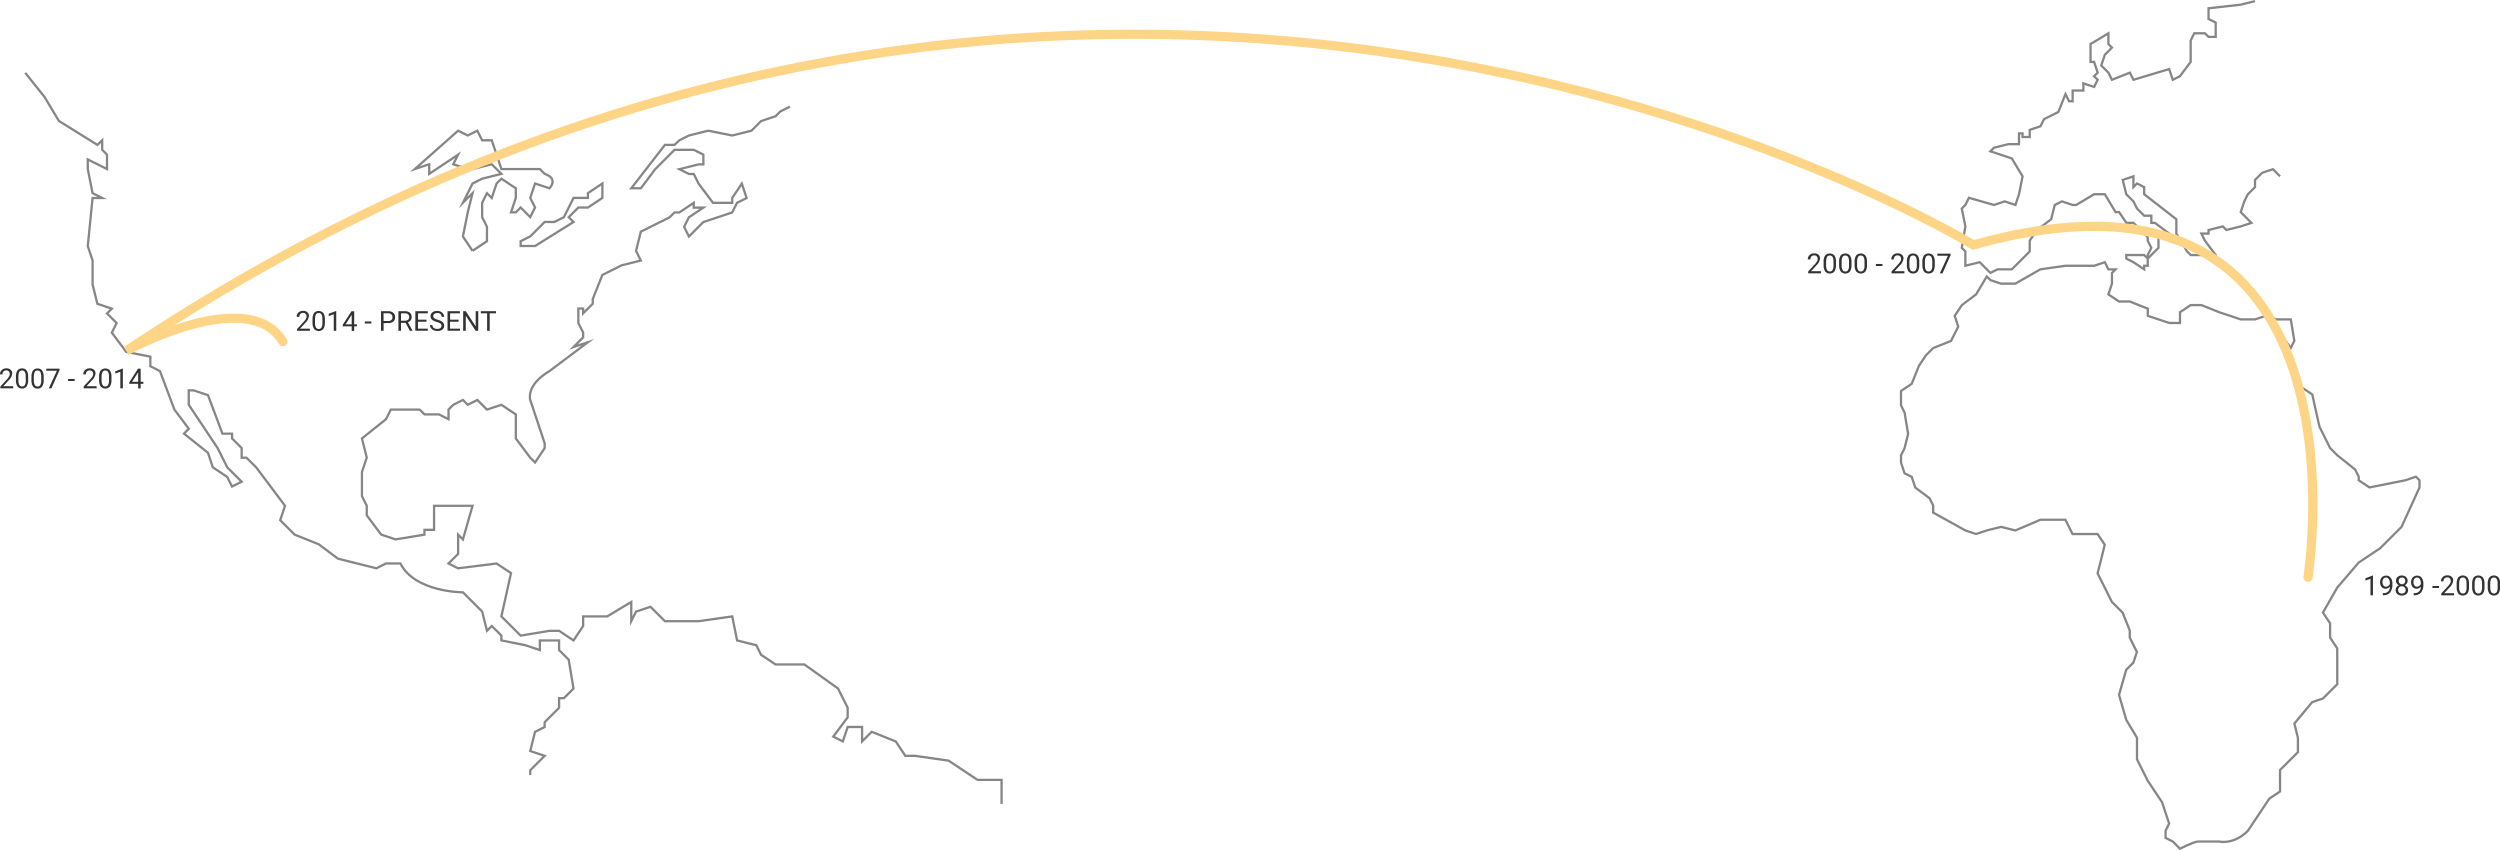
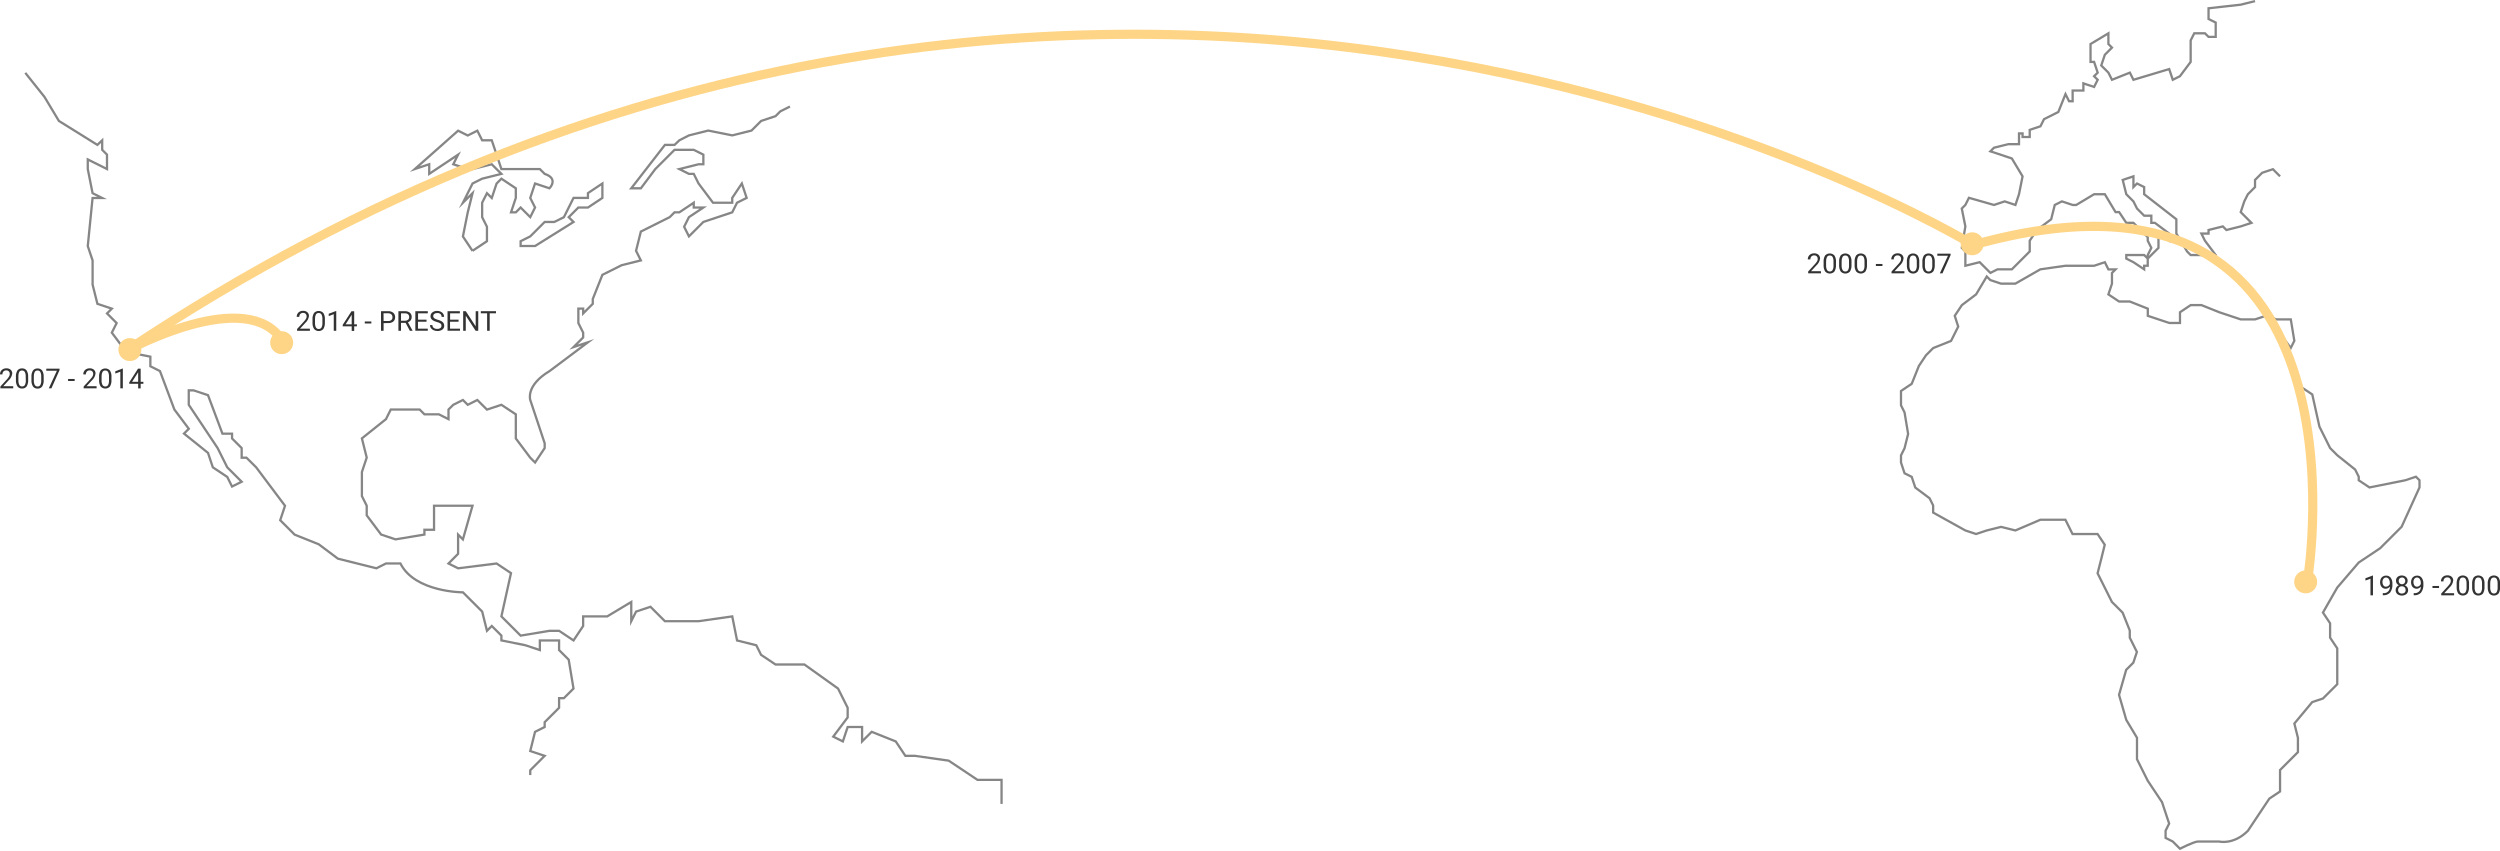
<svg xmlns="http://www.w3.org/2000/svg" viewBox="0 0 1086.96 369.59">
  <defs>
-     <style>.cls-1,.cls-2{fill:none;stroke-miterlimit:10;}.cls-1{stroke:#878686;}.cls-2{stroke:#fed586;stroke-linecap:round;stroke-width:4px;}.cls-3{fill:#333;}</style>
+     <style>.cls-1,.cls-2{fill:none;stroke-miterlimit:10;}.cls-1{stroke:#878686;}.cls-2{stroke:#fed586;stroke-linecap:round;stroke-width:4px;}.cls-3{fill:#333;}.cls-4{fill:#fed586;}</style>
  </defs>
  <g id="Layer_2" data-name="Layer 2">
    <g id="Layer_1-2" data-name="Layer 1">
      <path class="cls-1" d="M944.69,365.88,947.8,369s6.22-3.11,7.77-3.11h9.33s6.22,1.55,12.44-4.66l9.33-14,4.66-3.11v-9.33l1.55-1.55,6.22-6.22v-6.22l-1.55-6.22,7.77-9.33,4.66-1.55,6.22-6.22V281.91l-3.11-4.66V271l-3.11-4.66,6.22-10.88,9.33-10.88,9.33-6.22,9.33-9.33,7.77-17.1v-3.11l-1.55-1.55-4.66,1.55-15.55,3.11-4.66-3.11v-1.55l-1.55-3.11-7.77-6.22-3.11-3.11-4.66-9.33-3.11-14-4.66-3.11-7-17.45-2.35-5.87,4.66,6.22,1.55-3.11L996,138.87h-6.22l-4.66-1.55-4.66,1.55h-6.22l-9.33-3.11-7.77-3.11h-4.66l-4.66,3.11v4.66h-4.66l-9.33-3.11V134.2L926,131.09h-4.66L916.7,128l1.55-4.66v-4.66l1.55-1.55H916.7L915.15,114l-4.66,1.55H898l-10.88,1.55-10.88,6.22h-6.22l-4.66-1.55-1.55-1.55L859.17,128,853,132.65l-3.11,4.66L851.4,142l-3.11,6.22-7.77,3.11-3.11,3.11-3.11,4.66-3.11,7.77L826.52,170v6.22l1.55,3.11,1.55,9.33-1.55,6.22L826.52,198v3.11l1.55,4.66,3.11,1.55,1.55,4.66,6.22,4.66,1.55,3.11v3.11l14,7.77,4.66,1.55,4.66-1.55,6.22-1.55,6.22,1.55,10.88-4.66H898l3.11,6.22H912l3.11,4.66L913.59,243,912,249.26l6.22,12.44,4.66,4.66,3.11,7.77v3.11l1.55,3.11,1.55,3.11-1.55,4.66-3.11,3.11-3.11,10.88L924.47,313l4.66,7.77v9.33l4.66,9.33,6.22,9.33,1.55,4.66,1.55,4.66-1.55,3.11v3.11Z" />
      <polyline class="cls-1" points="980.45 0.48 974.23 2.04 960.24 3.6 960.24 8.26 963.35 9.81 963.35 16.03 960.24 16.03 958.68 14.48 954.02 14.48 952.46 17.59 952.46 26.92 947.8 33.14 944.69 34.69 943.13 30.03 927.58 34.69 926.03 31.58 918.25 34.69 916.7 31.58 913.59 28.47 915.15 23.81 918.25 20.7 916.7 19.14 916.7 14.48 908.93 19.14 908.93 26.92 910.48 26.92 912.04 31.58 910.48 33.14 912.04 34.69 910.48 37.8 905.82 36.25 905.82 39.36 901.15 39.36 901.15 44.02 899.6 44.02 898.04 40.91 894.93 48.69 888.71 51.8 887.16 54.91 882.49 56.46 882.49 59.57 879.38 59.57 879.38 58.02 877.83 58.02 877.83 62.68 873.16 62.68 866.95 64.23 865.39 65.79 874.72 68.9 879.38 76.67 877.83 84.45 876.27 89.11 871.61 87.56 866.95 89.11 856.06 86 854.51 89.11 852.95 90.67 854.51 98.44 852.95 107.77 854.51 109.33 854.51 115.54 860.73 113.99 865.39 118.65 868.5 117.1 874.72 117.1 882.49 109.33 882.49 104.66 885.6 100 891.82 95.33 893.38 89.11 896.49 87.56 901.15 89.11 902.71 89.11 910.48 84.45 915.15 84.45 919.81 92.22 921.37 92.22 924.48 96.89 927.58 96.89 933.8 103.11 933.8 104.66 935.36 107.77 933.8 110.88 933.8 112.43 933.8 115.54 932.25 115.54 932.25 117.1 927.58 113.99 924.48 112.43 924.48 110.88 932.25 110.88 933.8 112.43 938.47 107.77 938.47 103.11 938.47 101.55 943.13 104.66 943.13 101.55 936.91 96.89 935.36 96.89 935.36 93.78 932.25 93.78 929.14 90.67 927.58 87.56 924.48 84.45 922.92 78.23 927.58 76.67 927.58 81.34 929.14 79.78 932.25 81.34 932.25 84.45 946.24 95.33 946.24 101.55 950.91 109.33 952.46 110.88 957.13 110.88 961.79 112.43 963.35 110.88 958.68 104.66 957.13 101.55 960.24 101.55 960.24 100 966.46 98.44 968.01 100 974.23 98.44 978.89 96.89 974.23 92.22 975.78 87.56 977.34 84.45 980.45 81.34 980.45 78.23 983.56 75.12 988.22 73.56 991.33 76.67" />
      <path class="cls-1" d="M230.54,337V334.9l6.27-6.27-6.27-2.09,2.09-8.36,4.18-2.09V314l6.27-6.27v-4.18h2.09l4.18-4.18-2.09-12.55-4.18-4.18v-4.18h-8.36v4.18l-6.27-2.09L218,278.44v-2.09l-4.18-4.18-2.09,2.09-2.09-8.36-8.36-8.36s-20.91,0-27.18-12.55h-6.27l-4.18,2.09-16.73-4.18-8.36-6.27-10.46-4.18-6.27-6.27,2.09-6.27-6.27-8.36-6.27-8.36L107.16,199h-2.09v-4.18l-4.18-4.18v-2.09H96.71l-6.27-16.73-6.27-2.09H82.07V176l12.55,18.82,4.18,8.36,6.27,6.27-4.18,2.09-2.09-4.18-6.27-4.18-2.09-6.27L80,188.52l2.09-2.09-6.27-8.36-6.27-16.73-4.18-2.09v-4.18L54.89,153l-6.27-8.36,2.09-4.18-4.18-4.18,2.09-2.09-6.27-2.09-2.09-8.36V113.24L38.16,107l2.09-20.91h4.18L40.25,84,38.16,73.5V69.32l8.36,4.18V67.23l-2.09-2.09V61L42.34,63,25.61,52.59,19.34,42.14,11,31.68" />
-       <path class="cls-1" d="M435.47,349.53V339.08H425l-12.55-8.36-14.64-2.09h-4.18l-4.18-6.27L379,318.17l-4.18,4.18v-6.27h-6.27l-2.09,6.27-4.18-2.09,6.27-8.36v-4.18l-4.18-8.36-14.64-10.46H337.19l-6.27-4.18-2.09-4.18-8.36-2.09L318.37,268l-14.64,2.09H289.09l-6.27-6.27-6.27,2.09-2.09,4.18v-8.36L264,268H253.54v4.18l-4.18,6.27-6.27-4.18h-4.18l-12.55,2.09L218,268l4.18-18.82L215.9,245l-16.73,2.09L195,245l4.18-4.18v-8.36l2.09,2.09,4.18-14.64H188.72v10.46h-4.18v2.09L172,234.52l-6.27-2.09-6.27-8.36v-4.18l-2.09-4.18V205.25l2.09-6.27-2.09-8.36,10.46-8.36,2.09-4.18h12.55l2.09,2.09h6.27l4.18,2.09v-4.18l2.09-2.09,4.18-2.09,2.09,2.09,4.18-2.09,2.09,2.09,2.09,2.09L218,176l6.27,4.18v10.46l6.27,8.36,2.09,2.09,4.18-6.27V192.7l-6.27-18.82s-2.09-6.27,8.36-12.55l16.73-12.55-6.27,2.09,4.18-4.18V144.6l-2.09-4.18v-6.27h2.09v2.09l4.18-4.18V130l4.18-10.46,4.18-2.09,4.18-2.09,8.36-2.09-2.09-4.18,2.09-8.36,12.55-6.27,2.09-2.09h2.09l6.27-4.18v2.09h4.18l-6.27,4.18-2.09,4.18,2.09,4.18,6.27-6.27,12.55-4.18,2.09-4.18,4.18-2.09-2.09-6.27-4.18,6.27v2.09H310l-6.27-8.36-2.09-4.18h-2.09l-4.18-2.09,8.36-2.09h2.09V67.23l-4.18-2.09h-8.36l-8.36,8.36-6.27,8.36h-4.18L289.09,63h4.18L295.37,61l4.18-2.09,8.36-2.09,10.46,2.09,8.36-2.09,4.18-4.18,6.27-2.09,2.09-2.09,4.18-2.09" />
+       <path class="cls-1" d="M343.46,46.32l-4.18,2.09-2.09,2.09-6.27,2.09-4.18,4.18-8.36,2.09-10.46-2.09-8.36,2.09L295.37,61,293.28,63h-4.18L274.46,81.87h4.18l6.27-8.36,8.36-8.36h8.36l4.18,2.09v4.18h-2.09l-8.36,2.09,4.18,2.09h2.09l2.09,4.18L310,88.14h8.36V86.05l4.18-6.27,2.09,6.27-4.18,2.09-2.09,4.18-12.55,4.18-6.27,6.27-2.09-4.18,2.09-4.18,6.27-4.18h-4.18V88.14l-6.27,4.18h-2.09l-2.09,2.09-12.55,6.27-2.09,8.36,2.09,4.18-8.36,2.09-4.18,2.09-4.18,2.09L257.73,130v2.09l-4.18,4.18v-2.09h-2.09v6.27l2.09,4.18v2.09l-4.18,4.18,6.27-2.09-16.73,12.55c-10.46,6.27-8.36,12.55-8.36,12.55l6.27,18.82v2.09l-4.18,6.27L230.54,199l-6.27-8.36V180.15L218,176l-6.27,2.09L209.63,176l-2.09-2.09L203.36,176l-2.09-2.09L197.08,176,195,178.06v4.18l-4.18-2.09h-6.27l-2.09-2.09H169.9l-2.09,4.18-10.46,8.36,2.09,8.36-2.09,6.27V215.7l2.09,4.18v4.18l6.27,8.36,6.27,2.09,12.55-2.09v-2.09h4.18V219.88h16.73l-4.18,14.64-2.09-2.09v8.36L195,245l4.18,2.09L215.9,245l6.27,4.18L218,268l8.36,8.36,12.55-2.09h4.18l6.27,4.18,4.18-6.27V268H264l10.46-6.27v8.36l2.09-4.18,6.27-2.09,6.27,6.27h14.64L318.37,268l2.09,10.46,8.36,2.09,2.09,4.18,6.27,4.18h12.55l14.64,10.46,4.18,8.36v4.18l-6.27,8.36,4.18,2.09,2.09-6.27h6.27v6.27l4.18-4.18,10.46,4.18,4.18,6.27h4.18l14.64,2.09L425,339.08h10.46v10.46" />
      <path class="cls-1" d="M205.45,109.05l6.27-4.18V98.6l-2.09-4.18V88.14L211.72,84l2.09,2.09,2.09-6.27L218,77.69l6.27,4.18v4.18l-2.09,6.27h2.09l2.09-2.09,2.09,2.09,2.09,2.09,2.09-4.18-2.09-4.18,2.09-6.27,6.27,2.09s4.18-4.18-2.09-6.27l-2.09-2.09H218l-2.09-6.27L213.81,61h-4.18l-2.09-4.18-4.18,2.09-4.18-2.09L180.35,73.5l6.27-2.09V75.6l12.55-8.36-2.09,4.18,6.27,2.09h2.09l8.36-2.09,2.09,2.09L218,75.6l-8.36,2.09-4.18,2.09-4.18,8.36L205.45,84l-2.09,8.36-2.09,10.46,4.18,6.27" />
      <polygon class="cls-1" points="261.91 79.78 255.63 83.96 255.63 86.05 249.36 86.05 247.27 90.23 245.18 94.42 241 96.51 236.81 96.51 230.54 102.78 226.36 104.87 226.36 106.96 232.63 106.96 249.36 96.51 247.27 94.42 251.45 90.23 255.63 90.23 261.91 86.05 261.91 79.78" />
      <path class="cls-2" d="M1003.47,251s31-194-145.5-144.5c0,0-383-234-803,46,0,0,53-29,68-4" />
      <path class="cls-3" d="M1031.73,258.83h-1.09v-7.22l-2.19.8v-1l3.11-1.17h.17Z" />
      <path class="cls-3" d="M1039.06,255.08a2.65,2.65,0,0,1-.81.65,2.2,2.2,0,0,1-1,.25,2.27,2.27,0,0,1-1.29-.36,2.36,2.36,0,0,1-.85-1,3.49,3.49,0,0,1-.3-1.46,3.55,3.55,0,0,1,.33-1.54,2.39,2.39,0,0,1,.92-1,2.63,2.63,0,0,1,1.39-.36,2.38,2.38,0,0,1,2,.95,4.13,4.13,0,0,1,.73,2.58V254a5.51,5.51,0,0,1-1,3.64,3.78,3.78,0,0,1-3,1.17H1036v-.92h.23a2.58,2.58,0,0,0,2.85-2.84Zm-1.67,0a1.67,1.67,0,0,0,1-.33,2,2,0,0,0,.67-.83v-.43a3,3,0,0,0-.46-1.73,1.41,1.41,0,0,0-2.32-.12,2.26,2.26,0,0,0-.43,1.44,2.35,2.35,0,0,0,.42,1.44A1.33,1.33,0,0,0,1037.39,255.08Z" />
      <path class="cls-3" d="M1046.81,252.53a2,2,0,0,1-.34,1.14,2.29,2.29,0,0,1-.91.78,2.45,2.45,0,0,1,1.06.84,2.11,2.11,0,0,1,.39,1.25,2.23,2.23,0,0,1-.75,1.76,3.28,3.28,0,0,1-3.94,0,2.24,2.24,0,0,1-.74-1.76,2.17,2.17,0,0,1,.38-1.25,2.35,2.35,0,0,1,1-.84,2.24,2.24,0,0,1-.9-.78,2,2,0,0,1-.33-1.13,2.21,2.21,0,0,1,.69-1.71,2.94,2.94,0,0,1,3.64,0A2.2,2.2,0,0,1,1046.81,252.53Zm-.88,4a1.57,1.57,0,0,0-.45-1.17,1.61,1.61,0,0,0-1.19-.45,1.53,1.53,0,0,0-1.62,1.62,1.51,1.51,0,0,0,.43,1.14,1.92,1.92,0,0,0,2.39,0A1.51,1.51,0,0,0,1045.93,256.51Zm-1.63-5.43a1.4,1.4,0,0,0-1,.4,1.64,1.64,0,0,0,0,2.13,1.55,1.55,0,0,0,2.08,0,1.6,1.6,0,0,0,0-2.11A1.38,1.38,0,0,0,1044.3,251.08Z" />
      <path class="cls-3" d="M1052.53,255.08a2.65,2.65,0,0,1-.81.65,2.2,2.2,0,0,1-1,.25,2.27,2.27,0,0,1-1.29-.36,2.36,2.36,0,0,1-.85-1,3.49,3.49,0,0,1-.3-1.46,3.55,3.55,0,0,1,.33-1.54,2.39,2.39,0,0,1,.92-1,2.63,2.63,0,0,1,1.39-.36,2.38,2.38,0,0,1,2,.95,4.13,4.13,0,0,1,.73,2.58V254a5.51,5.51,0,0,1-1,3.64,3.78,3.78,0,0,1-3,1.17h-.21v-.92h.23a2.58,2.58,0,0,0,2.85-2.84Zm-1.67,0a1.67,1.67,0,0,0,1-.33,2,2,0,0,0,.67-.83v-.43a3,3,0,0,0-.46-1.73,1.41,1.41,0,0,0-2.32-.12,2.26,2.26,0,0,0-.43,1.44,2.35,2.35,0,0,0,.42,1.44A1.33,1.33,0,0,0,1050.86,255.08Z" />
      <path class="cls-3" d="M1060.46,255.65h-2.86v-.88h2.86Z" />
      <path class="cls-3" d="M1067,258.83h-5.59v-.78l3-3.28a7,7,0,0,0,.91-1.21,2,2,0,0,0,.25-1,1.53,1.53,0,0,0-.4-1.1,1.41,1.41,0,0,0-1.08-.43,1.67,1.67,0,0,0-1.26.46,1.76,1.76,0,0,0-.45,1.28h-1.08a2.52,2.52,0,0,1,.76-1.9,2.81,2.81,0,0,1,2-.73,2.7,2.7,0,0,1,1.88.62,2.13,2.13,0,0,1,.69,1.66,4.88,4.88,0,0,1-1.61,3l-2.29,2.48H1067Z" />
      <path class="cls-3" d="M1073.49,255.2a5,5,0,0,1-.65,2.83,2.7,2.7,0,0,1-4.05,0,4.71,4.71,0,0,1-.68-2.7v-1.45a4.85,4.85,0,0,1,.65-2.79,2.75,2.75,0,0,1,4.07,0,4.68,4.68,0,0,1,.67,2.72Zm-1.08-1.48a4,4,0,0,0-.39-2,1.33,1.33,0,0,0-1.22-.63,1.31,1.31,0,0,0-1.21.63,3.88,3.88,0,0,0-.39,1.93v1.73a4,4,0,0,0,.4,2,1.33,1.33,0,0,0,1.22.66,1.31,1.31,0,0,0,1.19-.62,3.89,3.89,0,0,0,.41-2Z" />
      <path class="cls-3" d="M1080.22,255.2a5,5,0,0,1-.65,2.83,2.7,2.7,0,0,1-4.05,0,4.71,4.71,0,0,1-.68-2.7v-1.45a4.85,4.85,0,0,1,.65-2.79,2.75,2.75,0,0,1,4.07,0,4.68,4.68,0,0,1,.67,2.72Zm-1.08-1.48a4,4,0,0,0-.39-2,1.33,1.33,0,0,0-1.22-.63,1.31,1.31,0,0,0-1.21.63,3.88,3.88,0,0,0-.39,1.93v1.73a4,4,0,0,0,.4,2,1.33,1.33,0,0,0,1.22.66,1.31,1.31,0,0,0,1.19-.62,3.89,3.89,0,0,0,.41-2Z" />
      <path class="cls-3" d="M1087,255.2a5,5,0,0,1-.65,2.83,2.7,2.7,0,0,1-4.05,0,4.71,4.71,0,0,1-.68-2.7v-1.45a4.85,4.85,0,0,1,.65-2.79,2.75,2.75,0,0,1,4.07,0,4.68,4.68,0,0,1,.67,2.72Zm-1.08-1.48a4,4,0,0,0-.39-2,1.33,1.33,0,0,0-1.22-.63,1.31,1.31,0,0,0-1.21.63,3.88,3.88,0,0,0-.39,1.93v1.73a4,4,0,0,0,.4,2,1.33,1.33,0,0,0,1.22.66,1.31,1.31,0,0,0,1.19-.62,3.89,3.89,0,0,0,.41-2Z" />
      <path class="cls-3" d="M791.75,118.83h-5.59v-.78l3-3.28a7,7,0,0,0,.91-1.21,2,2,0,0,0,.25-1,1.53,1.53,0,0,0-.4-1.1,1.41,1.41,0,0,0-1.08-.43,1.67,1.67,0,0,0-1.26.46,1.76,1.76,0,0,0-.45,1.28H786a2.52,2.52,0,0,1,.76-1.9,2.81,2.81,0,0,1,2-.73,2.7,2.7,0,0,1,1.88.62,2.13,2.13,0,0,1,.69,1.66,4.88,4.88,0,0,1-1.61,3l-2.29,2.48h4.28Z" />
      <path class="cls-3" d="M798.25,115.2a5,5,0,0,1-.65,2.83,2.7,2.7,0,0,1-4.05,0,4.71,4.71,0,0,1-.68-2.7v-1.45a4.85,4.85,0,0,1,.65-2.79,2.75,2.75,0,0,1,4.07,0,4.68,4.68,0,0,1,.67,2.72Zm-1.08-1.48a4,4,0,0,0-.39-2,1.33,1.33,0,0,0-1.22-.63,1.31,1.31,0,0,0-1.21.63,3.88,3.88,0,0,0-.39,1.93v1.73a4,4,0,0,0,.4,2,1.33,1.33,0,0,0,1.22.66,1.31,1.31,0,0,0,1.19-.62,3.89,3.89,0,0,0,.41-2Z" />
      <path class="cls-3" d="M805,115.2a5,5,0,0,1-.65,2.83,2.7,2.7,0,0,1-4.05,0,4.71,4.71,0,0,1-.68-2.7v-1.45a4.85,4.85,0,0,1,.65-2.79,2.75,2.75,0,0,1,4.07,0,4.68,4.68,0,0,1,.67,2.72Zm-1.08-1.48a4,4,0,0,0-.39-2,1.33,1.33,0,0,0-1.22-.63,1.31,1.31,0,0,0-1.21.63,3.88,3.88,0,0,0-.39,1.93v1.73a4,4,0,0,0,.4,2,1.33,1.33,0,0,0,1.22.66,1.31,1.31,0,0,0,1.19-.62,3.89,3.89,0,0,0,.41-2Z" />
      <path class="cls-3" d="M811.73,115.2a5,5,0,0,1-.65,2.83,2.7,2.7,0,0,1-4.05,0,4.71,4.71,0,0,1-.68-2.7v-1.45a4.85,4.85,0,0,1,.65-2.79,2.75,2.75,0,0,1,4.07,0,4.68,4.68,0,0,1,.67,2.72Zm-1.08-1.48a4,4,0,0,0-.39-2,1.33,1.33,0,0,0-1.22-.63,1.31,1.31,0,0,0-1.21.63,3.88,3.88,0,0,0-.39,1.93v1.73a4,4,0,0,0,.4,2,1.33,1.33,0,0,0,1.22.66,1.31,1.31,0,0,0,1.19-.62,3.89,3.89,0,0,0,.41-2Z" />
      <path class="cls-3" d="M818.46,115.65H815.6v-.88h2.86Z" />
      <path class="cls-3" d="M828,118.83h-5.59v-.78l3-3.28a7,7,0,0,0,.91-1.21,2,2,0,0,0,.25-1,1.53,1.53,0,0,0-.4-1.1,1.41,1.41,0,0,0-1.08-.43,1.67,1.67,0,0,0-1.26.46,1.76,1.76,0,0,0-.45,1.28h-1.08a2.52,2.52,0,0,1,.76-1.9,2.81,2.81,0,0,1,2-.73,2.7,2.7,0,0,1,1.88.62,2.13,2.13,0,0,1,.69,1.66,4.88,4.88,0,0,1-1.61,3l-2.29,2.48H828Z" />
      <path class="cls-3" d="M834.46,115.2a5,5,0,0,1-.65,2.83,2.7,2.7,0,0,1-4.05,0,4.71,4.71,0,0,1-.68-2.7v-1.45a4.85,4.85,0,0,1,.65-2.79,2.75,2.75,0,0,1,4.07,0,4.68,4.68,0,0,1,.67,2.72Zm-1.08-1.48a4,4,0,0,0-.39-2,1.33,1.33,0,0,0-1.22-.63,1.31,1.31,0,0,0-1.21.63,3.88,3.88,0,0,0-.39,1.93v1.73a4,4,0,0,0,.4,2,1.33,1.33,0,0,0,1.22.66,1.31,1.31,0,0,0,1.19-.62,3.89,3.89,0,0,0,.41-2Z" />
      <path class="cls-3" d="M841.2,115.2a5,5,0,0,1-.65,2.83,2.7,2.7,0,0,1-4.05,0,4.71,4.71,0,0,1-.68-2.7v-1.45a4.85,4.85,0,0,1,.65-2.79,2.75,2.75,0,0,1,4.07,0,4.68,4.68,0,0,1,.67,2.72Zm-1.08-1.48a4,4,0,0,0-.39-2,1.33,1.33,0,0,0-1.22-.63,1.31,1.31,0,0,0-1.21.63,3.88,3.88,0,0,0-.39,1.93v1.73a4,4,0,0,0,.4,2,1.33,1.33,0,0,0,1.22.66,1.31,1.31,0,0,0,1.19-.62,3.89,3.89,0,0,0,.41-2Z" />
      <path class="cls-3" d="M848.09,110.91l-3.53,7.92h-1.14l3.52-7.64h-4.62v-.89h5.77Z" />
      <path class="cls-3" d="M5.75,168.83H.16v-.78l3-3.28A7,7,0,0,0,4,163.56a2,2,0,0,0,.25-1,1.53,1.53,0,0,0-.4-1.1,1.41,1.41,0,0,0-1.08-.43,1.67,1.67,0,0,0-1.26.46,1.76,1.76,0,0,0-.45,1.28H0a2.52,2.52,0,0,1,.76-1.9,2.81,2.81,0,0,1,2-.73,2.7,2.7,0,0,1,1.88.62,2.13,2.13,0,0,1,.69,1.66,4.88,4.88,0,0,1-1.61,3l-2.29,2.48H5.75Z" />
      <path class="cls-3" d="M12.25,165.2A5,5,0,0,1,11.6,168a2.31,2.31,0,0,1-2,.93,2.33,2.33,0,0,1-2-.91,4.71,4.71,0,0,1-.68-2.7v-1.45a4.85,4.85,0,0,1,.65-2.79,2.33,2.33,0,0,1,2-.91,2.35,2.35,0,0,1,2,.88,4.68,4.68,0,0,1,.67,2.72Zm-1.08-1.48a4,4,0,0,0-.39-2,1.33,1.33,0,0,0-1.22-.63,1.31,1.31,0,0,0-1.21.63A3.88,3.88,0,0,0,8,163.63v1.73a4,4,0,0,0,.4,2,1.33,1.33,0,0,0,1.22.66,1.31,1.31,0,0,0,1.19-.62,3.89,3.89,0,0,0,.41-2Z" />
      <path class="cls-3" d="M19,165.2a5,5,0,0,1-.65,2.83,2.31,2.31,0,0,1-2,.93,2.33,2.33,0,0,1-2-.91,4.71,4.71,0,0,1-.68-2.7v-1.45a4.85,4.85,0,0,1,.65-2.79,2.33,2.33,0,0,1,2-.91,2.35,2.35,0,0,1,2,.88,4.68,4.68,0,0,1,.67,2.72Zm-1.08-1.48a4,4,0,0,0-.39-2,1.33,1.33,0,0,0-1.22-.63,1.31,1.31,0,0,0-1.21.63,3.88,3.88,0,0,0-.39,1.93v1.73a4,4,0,0,0,.4,2,1.33,1.33,0,0,0,1.22.66,1.31,1.31,0,0,0,1.19-.62,3.89,3.89,0,0,0,.41-2Z" />
      <path class="cls-3" d="M25.89,160.91l-3.53,7.92H21.22l3.52-7.64H20.12v-.89h5.77Z" />
      <path class="cls-3" d="M32.46,165.65H29.6v-.88h2.86Z" />
      <path class="cls-3" d="M42,168.83H36.37v-.78l3-3.28a7,7,0,0,0,.91-1.21,2,2,0,0,0,.25-1,1.53,1.53,0,0,0-.4-1.1,1.41,1.41,0,0,0-1.08-.43,1.67,1.67,0,0,0-1.26.46,1.76,1.76,0,0,0-.45,1.28H36.21a2.52,2.52,0,0,1,.76-1.9,2.81,2.81,0,0,1,2-.73,2.7,2.7,0,0,1,1.88.62,2.13,2.13,0,0,1,.69,1.66,4.88,4.88,0,0,1-1.61,3l-2.29,2.48H42Z" />
      <path class="cls-3" d="M48.46,165.2a5,5,0,0,1-.65,2.83,2.7,2.7,0,0,1-4.05,0,4.71,4.71,0,0,1-.68-2.7v-1.45a4.85,4.85,0,0,1,.65-2.79,2.75,2.75,0,0,1,4.07,0,4.68,4.68,0,0,1,.67,2.72Zm-1.08-1.48a4,4,0,0,0-.39-2,1.33,1.33,0,0,0-1.22-.63,1.31,1.31,0,0,0-1.21.63,3.88,3.88,0,0,0-.39,1.93v1.73a4,4,0,0,0,.4,2,1.33,1.33,0,0,0,1.22.66,1.31,1.31,0,0,0,1.19-.62,3.89,3.89,0,0,0,.41-2Z" />
      <path class="cls-3" d="M53.41,168.83H52.32v-7.22l-2.19.8v-1l3.11-1.17h.17Z" />
      <path class="cls-3" d="M61.16,166h1.18v.88H61.16v2H60.07v-2H56.19v-.64L60,160.3h1.15Zm-3.74,0h2.65v-4.18l-.13.23Z" />
      <path class="cls-3" d="M134.75,143.83h-5.59v-.78l3-3.28a7,7,0,0,0,.91-1.21,2,2,0,0,0,.25-1,1.53,1.53,0,0,0-.4-1.1,1.41,1.41,0,0,0-1.08-.43,1.67,1.67,0,0,0-1.26.46,1.76,1.76,0,0,0-.45,1.28H129a2.52,2.52,0,0,1,.76-1.9,2.81,2.81,0,0,1,2-.73,2.7,2.7,0,0,1,1.88.62,2.13,2.13,0,0,1,.69,1.66,4.88,4.88,0,0,1-1.61,3l-2.29,2.48h4.28Z" />
      <path class="cls-3" d="M141.25,140.2a5,5,0,0,1-.65,2.83,2.7,2.7,0,0,1-4.05,0,4.71,4.71,0,0,1-.68-2.7v-1.45a4.85,4.85,0,0,1,.65-2.79,2.75,2.75,0,0,1,4.07,0,4.68,4.68,0,0,1,.67,2.72Zm-1.08-1.48a4,4,0,0,0-.39-2,1.33,1.33,0,0,0-1.22-.63,1.31,1.31,0,0,0-1.21.63,3.88,3.88,0,0,0-.39,1.93v1.73a4,4,0,0,0,.4,2,1.33,1.33,0,0,0,1.22.66,1.31,1.31,0,0,0,1.19-.62,3.89,3.89,0,0,0,.41-2Z" />
      <path class="cls-3" d="M146.2,143.83h-1.09v-7.22l-2.19.8v-1l3.11-1.17h.17Z" />
      <path class="cls-3" d="M154,141h1.18v.88H154v2h-1.09v-2H149v-.64l3.82-5.91H154Zm-3.74,0h2.65v-4.18l-.13.23Z" />
      <path class="cls-3" d="M161.46,140.65H158.6v-.88h2.86Z" />
      <path class="cls-3" d="M166.78,140.49v3.34h-1.12V135.3h3.15A3.16,3.16,0,0,1,171,136a2.42,2.42,0,0,1,.79,1.89,2.39,2.39,0,0,1-.78,1.91,3.3,3.3,0,0,1-2.22.67Zm0-.92h2a2,2,0,0,0,1.38-.43,1.55,1.55,0,0,0,.48-1.23,1.61,1.61,0,0,0-.48-1.22,1.89,1.89,0,0,0-1.32-.48h-2.09Z" />
      <path class="cls-3" d="M176.35,140.38h-2v3.45h-1.13V135.3H176a3.34,3.34,0,0,1,2.22.66,2.36,2.36,0,0,1,.78,1.91,2.3,2.3,0,0,1-.43,1.39,2.57,2.57,0,0,1-1.2.88l2,3.62v.07H178.2Zm-2-.92h1.73a2,2,0,0,0,1.33-.43,1.47,1.47,0,0,0,.5-1.16,1.55,1.55,0,0,0-.47-1.21,2,2,0,0,0-1.36-.43h-1.72Z" />
      <path class="cls-3" d="M185.43,139.89h-3.7v3H186v.92h-5.42V135.3H186v.92h-4.24V139h3.7Z" />
      <path class="cls-3" d="M189.94,140a5.29,5.29,0,0,1-2.11-1,2,2,0,0,1-.66-1.5,2.06,2.06,0,0,1,.81-1.67,3.2,3.2,0,0,1,2.09-.66,3.5,3.5,0,0,1,1.57.34,2.58,2.58,0,0,1,1.07.94,2.4,2.4,0,0,1,.38,1.31H192a1.56,1.56,0,0,0-.49-1.22,2,2,0,0,0-1.39-.44,2,2,0,0,0-1.3.37,1.22,1.22,0,0,0-.47,1,1.1,1.1,0,0,0,.44.88,4.32,4.32,0,0,0,1.51.66,7,7,0,0,1,1.66.66,2.53,2.53,0,0,1,.89.84,2.15,2.15,0,0,1,.29,1.13,2,2,0,0,1-.81,1.66,3.45,3.45,0,0,1-2.16.62,4,4,0,0,1-1.64-.34,2.76,2.76,0,0,1-1.17-.92,2.25,2.25,0,0,1-.41-1.33H188a1.47,1.47,0,0,0,.57,1.22,2.41,2.41,0,0,0,1.53.45,2.21,2.21,0,0,0,1.37-.36,1.18,1.18,0,0,0,.47-1,1.16,1.16,0,0,0-.44-1A5.07,5.07,0,0,0,189.94,140Z" />
      <path class="cls-3" d="M199.37,139.89h-3.7v3H200v.92h-5.42V135.3h5.36v.92h-4.24V139h3.7Z" />
      <path class="cls-3" d="M207.93,143.83h-1.13l-4.29-6.57v6.57h-1.13V135.3h1.13l4.31,6.6v-6.6h1.12Z" />
      <path class="cls-3" d="M215.65,136.22h-2.74v7.61h-1.12v-7.61h-2.74v-.92h6.6Z" />
+       <circle class="cls-4" cx="1002.47" cy="252.99" r="5" />
+       <circle class="cls-4" cx="857.47" cy="105.99" r="5" />
+       <circle class="cls-4" cx="56.47" cy="151.99" r="5" />
+       <circle class="cls-4" cx="122.47" cy="148.99" r="5" />
    </g>
  </g>
</svg>
